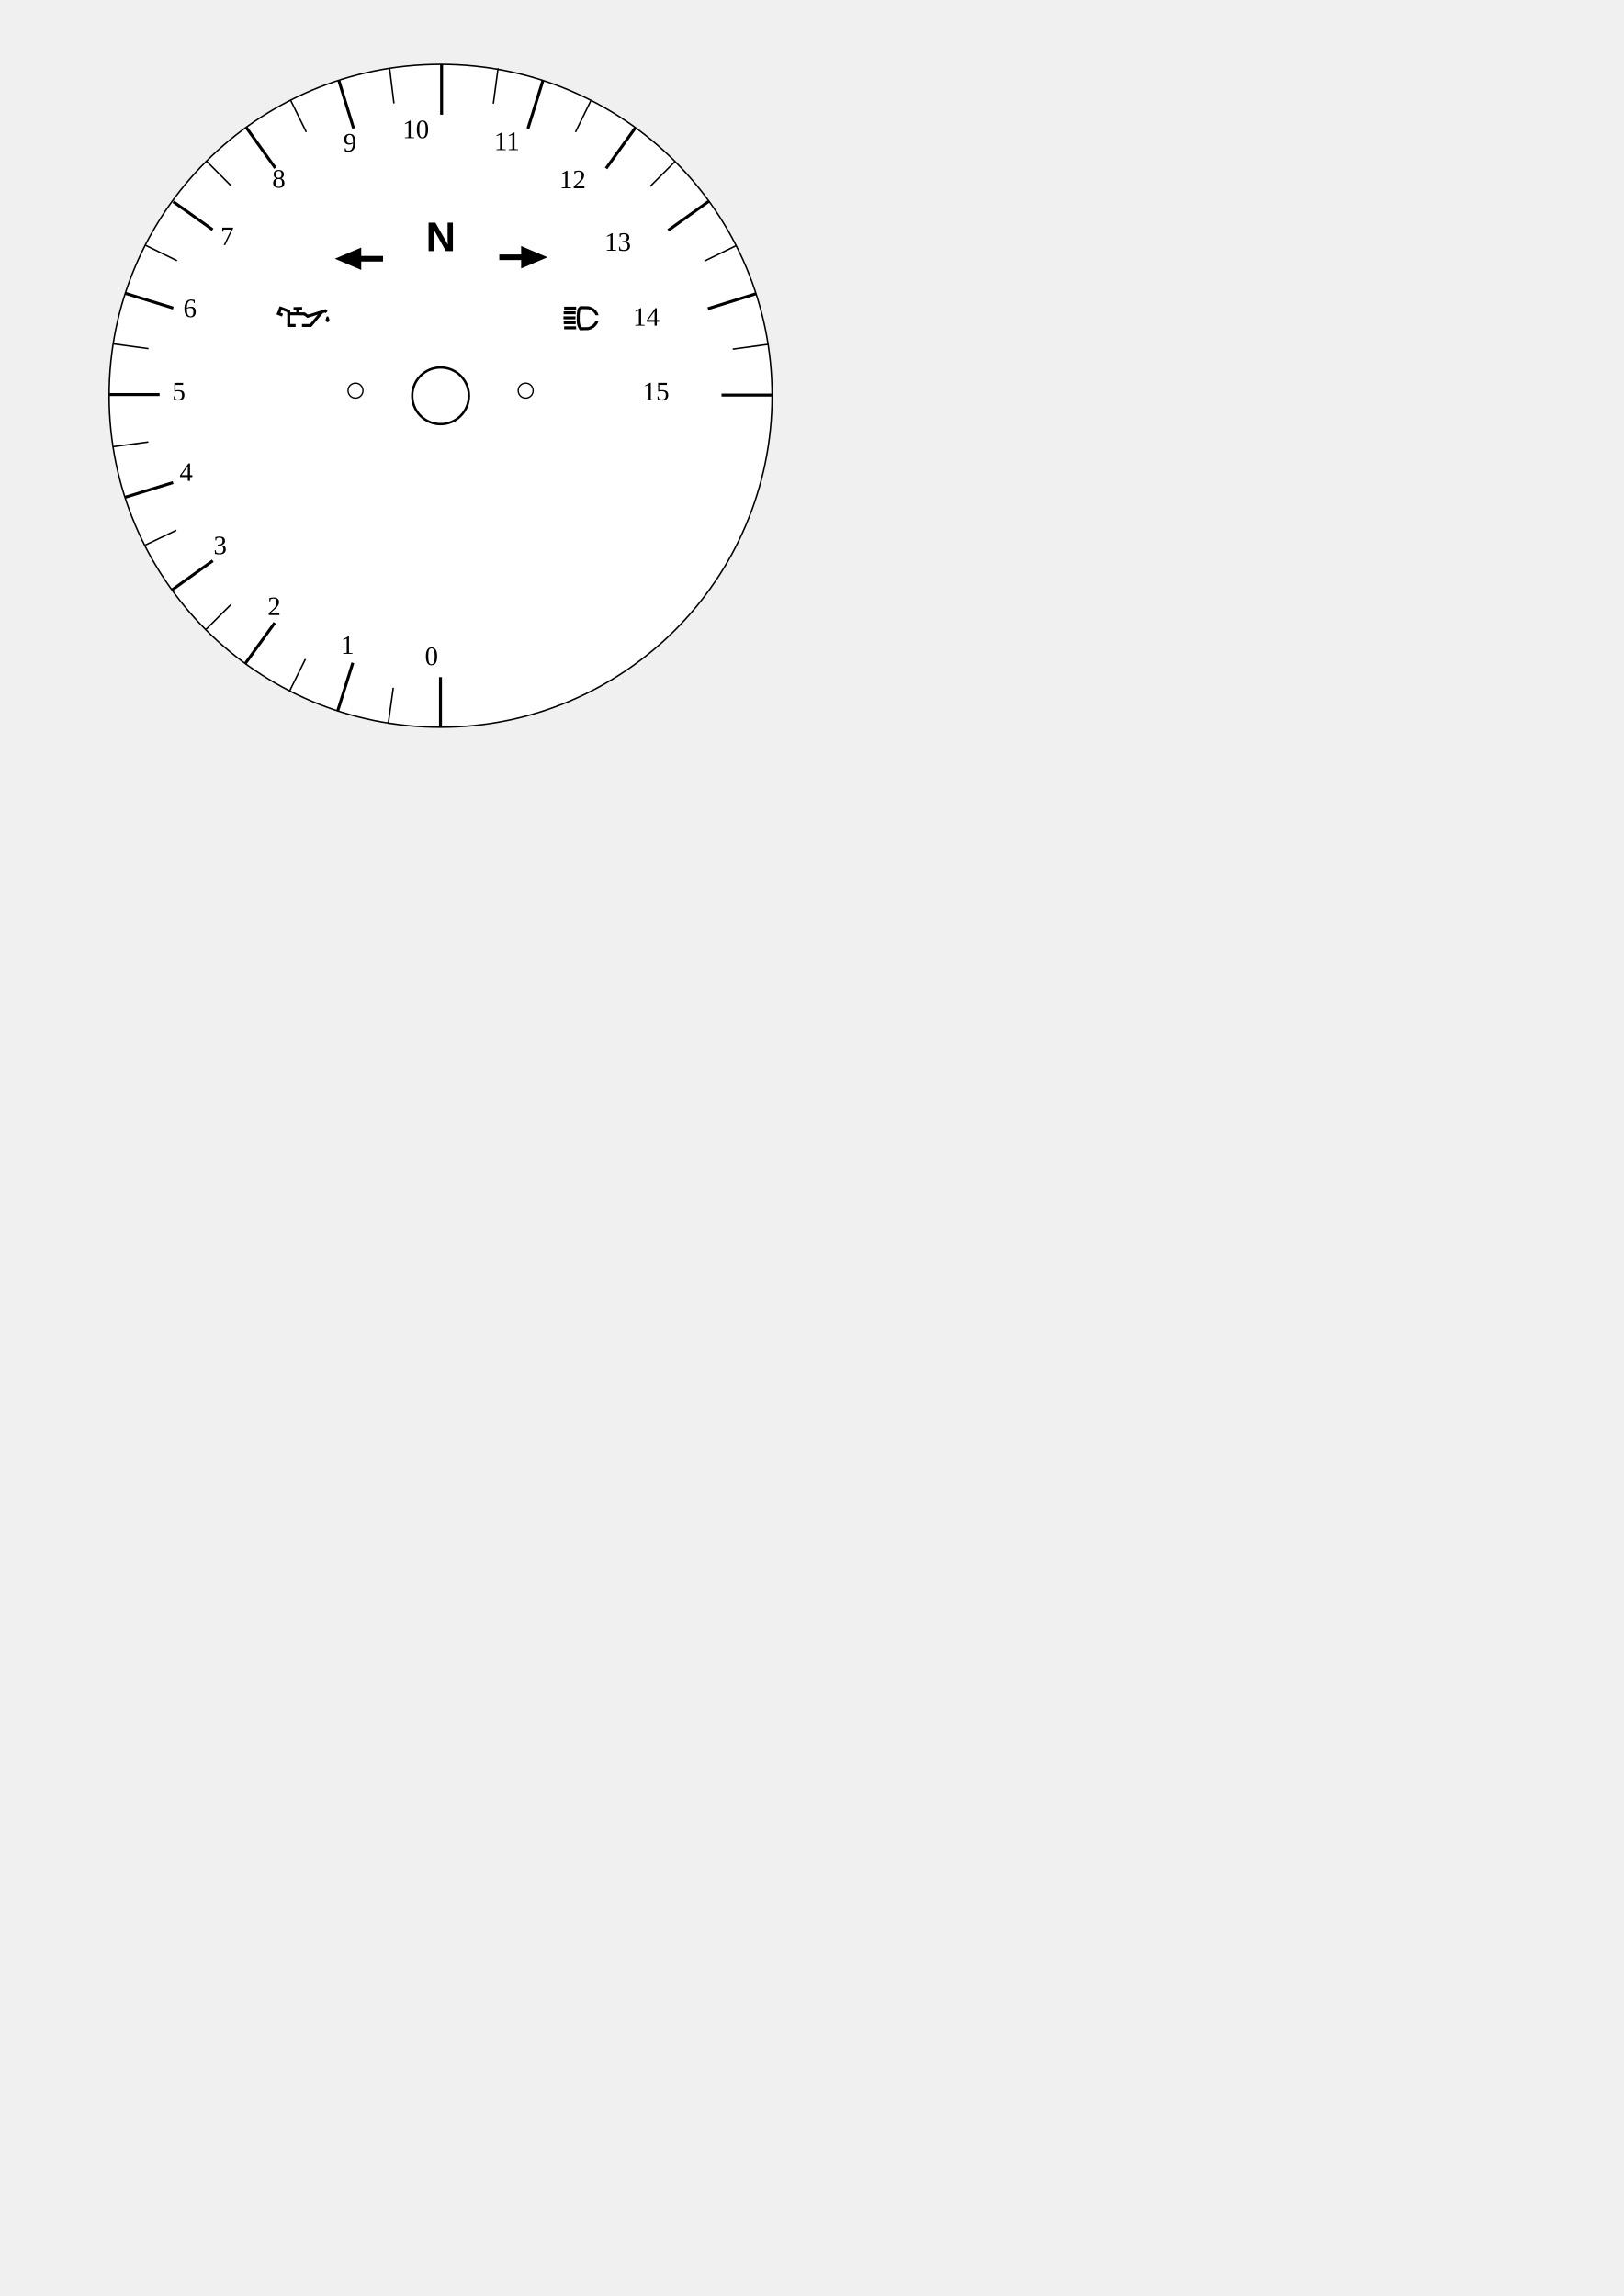
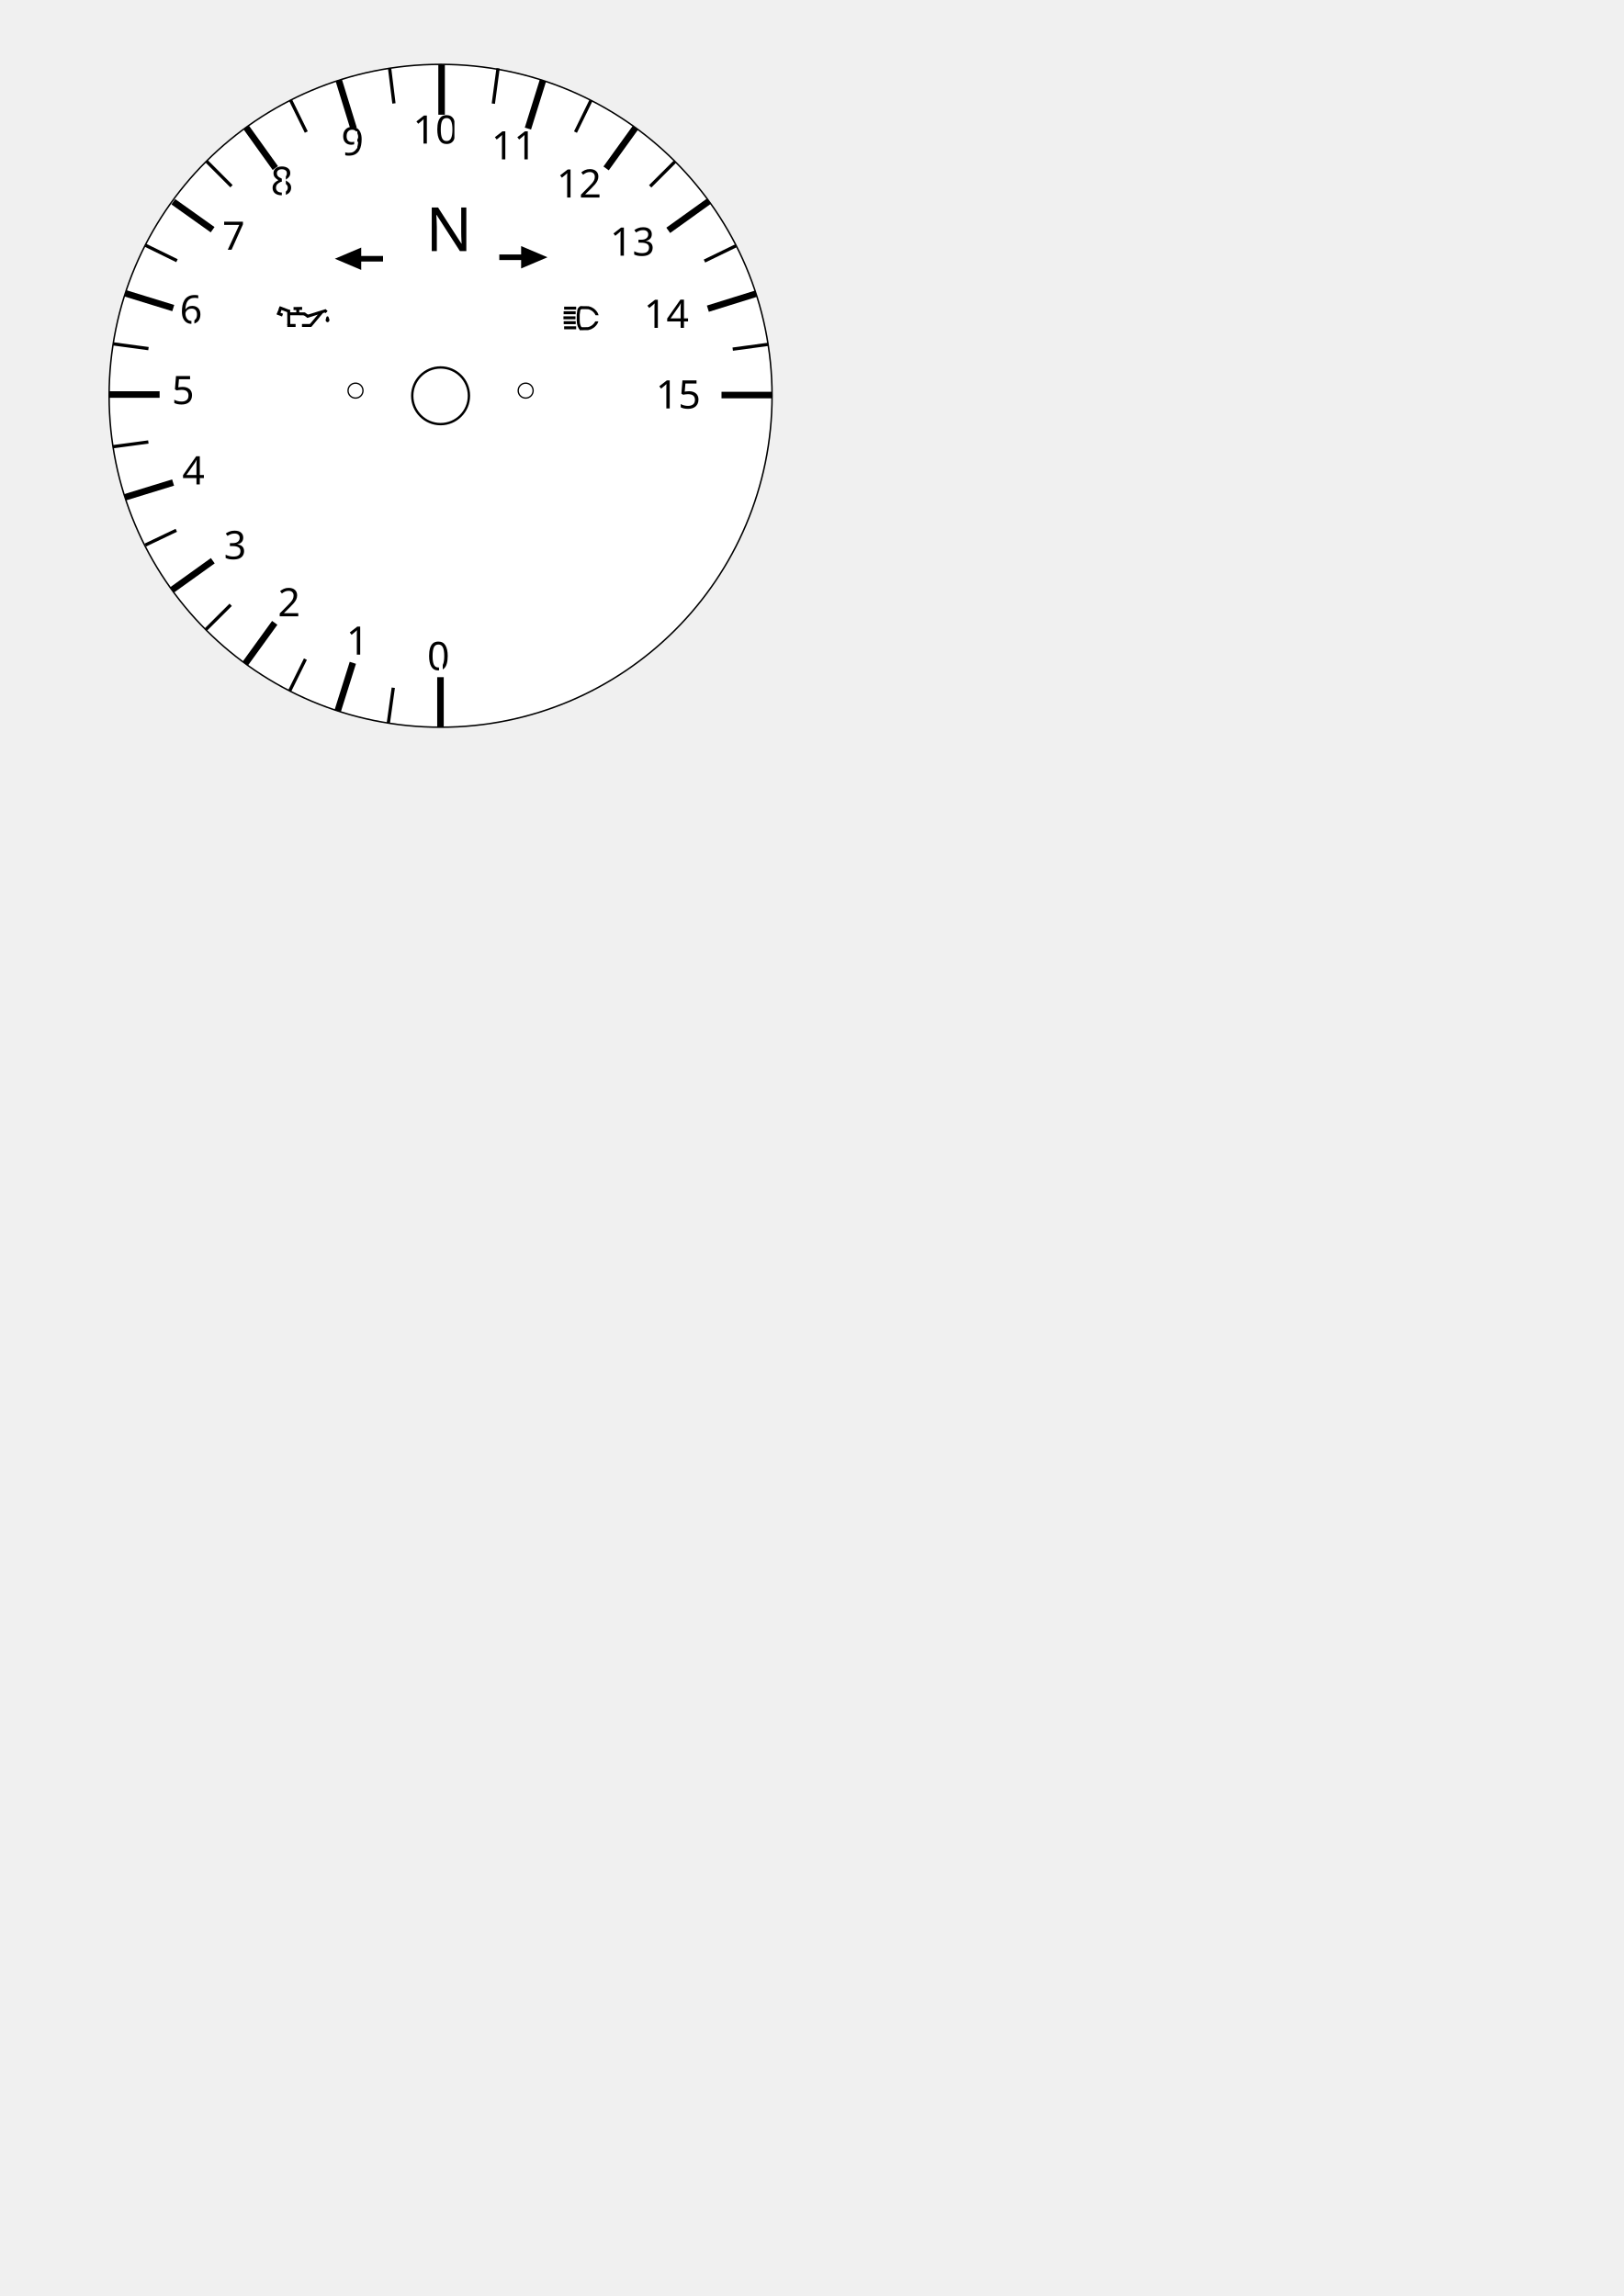
<svg xmlns="http://www.w3.org/2000/svg" width="744.09" height="1052.362" id="svg2" version="1.1">
  <defs id="defs4">
    </defs>
  <g id="layer1" style="display:inline" transform="translate(0,0.00428185)" />
  <g id="layer2" transform="translate(0,0.00428185)">
    <path style="fill:#ffffff;stroke:#000000;display:inline" id="path3051" d="m 538.571,821.648 c 0,125.053 -101.376,226.429 -226.429,226.429 -125.053,0 -226.429,-101.376 -226.429,-226.429 0,-125.053 101.376,-226.429 226.429,-226.429 125.053,0 226.429,101.376 226.429,226.429 z" transform="matrix(0.6708742,0,0,0.6708742,-7.501258,-369.8202)" />
-     <text xml:space="preserve" style="font-size:11.503px;font-style:normal;font-variant:normal;font-weight:normal;font-stretch:normal;line-height:125%;letter-spacing:0px;word-spacing:0px;fill:#000000;fill-opacity:1;stroke:none;display:inline;font-family:Ultra 911;-inkscape-font-specification:Ultra 911" x="294.524" y="183.454" id="text2985">
-       <tspan id="tspan2987" x="294.524" y="183.454" style="font-size:12.179px;font-weight:normal;-inkscape-font-specification:'Ultra 911,'">15</tspan>
+     <text xml:space="preserve" style="font-size:11.503px;font-style:normal;font-variant:normal;font-weight:normal;font-stretch:normal;line-height:125%;letter-spacing:0px;word-spacing:0px;fill:#000000;fill-opacity:1;stroke:none;display:inline;font-family:Ultra 911;-inkscape-font-specification:Ultra 911" x="300.524" y="187.204" id="text2985">
+       <tspan id="tspan2987" x="300.524" y="187.204" style="font-size:18px;font-style:normal;font-variant:normal;font-weight:normal;font-stretch:normal;font-family:'911 Porscha Condensed';-inkscape-font-specification:'911 Porscha Condensed,'">15</tspan>
    </text>
-     <text xml:space="preserve" style="font-size:10.826px;font-style:normal;font-variant:normal;font-weight:normal;font-stretch:normal;line-height:125%;letter-spacing:0px;word-spacing:0px;fill:#000000;fill-opacity:1;stroke:none;display:inline;font-family:Ultra 911;-inkscape-font-specification:Ultra 911" x="290.083" y="149.26" id="text2989">
-       <tspan id="tspan2991" x="290.083" y="149.26" style="font-size:12.179px">14</tspan>
+     <text xml:space="preserve" style="font-size:16px;font-style:normal;font-variant:normal;font-weight:normal;font-stretch:normal;line-height:125%;letter-spacing:0px;word-spacing:0px;fill:#000000;fill-opacity:1;stroke:none;display:inline;font-family:Ultra 911;-inkscape-font-specification:Ultra 911" x="295.083" y="150.26" id="text2989">
+       <tspan id="tspan2991" x="295.083" y="150.26" style="font-size:18px;font-style:normal;font-variant:normal;font-weight:normal;font-stretch:normal;font-family:'911 Porscha Condensed';-inkscape-font-specification:'911 Porscha Condensed,'">14</tspan>
    </text>
-     <text xml:space="preserve" style="font-size:10.826px;font-style:normal;font-variant:normal;font-weight:normal;font-stretch:normal;line-height:125%;letter-spacing:0px;word-spacing:0px;fill:#000000;fill-opacity:1;stroke:none;display:inline;font-family:Ultra 911;-inkscape-font-specification:Ultra 911" x="277.023" y="114.926" id="text2993">
-       <tspan id="tspan2995" x="277.023" y="114.926" style="font-size:12.179px">13</tspan>
+     <text xml:space="preserve" style="font-size:16px;font-style:normal;font-variant:normal;font-weight:normal;font-stretch:normal;line-height:125%;letter-spacing:0px;word-spacing:0px;fill:#000000;fill-opacity:1;stroke:none;display:inline;font-family:Ultra 911;-inkscape-font-specification:Ultra 911" x="279.523" y="117.176" id="text2993">
+       <tspan id="tspan2995" x="279.523" y="117.176" style="font-size:18px;font-style:normal;font-variant:normal;font-weight:normal;font-stretch:normal;font-family:'911 Porscha Condensed';-inkscape-font-specification:'911 Porscha Condensed,'">13</tspan>
    </text>
-     <text xml:space="preserve" style="font-size:10.826px;font-style:normal;font-variant:normal;font-weight:normal;font-stretch:normal;line-height:125%;letter-spacing:0px;word-spacing:0px;fill:#000000;fill-opacity:1;stroke:none;display:inline;font-family:Ultra 911;-inkscape-font-specification:Ultra 911" x="256.319" y="86.284" id="text2997">
-       <tspan id="tspan2999" x="256.319" y="86.284" style="font-size:12.179px">12</tspan>
+     <text xml:space="preserve" style="font-size:10.826px;font-style:normal;font-variant:normal;font-weight:normal;font-stretch:normal;line-height:125%;letter-spacing:0px;word-spacing:0px;fill:#000000;fill-opacity:1;stroke:none;display:inline;font-family:Ultra 911;-inkscape-font-specification:Ultra 911" x="255.069" y="90.534" id="text2997">
+       <tspan id="tspan2999" x="255.069" y="90.534" style="font-size:18px;font-style:normal;font-variant:normal;font-weight:normal;font-stretch:normal;font-family:'911 Porscha Condensed';-inkscape-font-specification:'911 Porscha Condensed,'">12</tspan>
    </text>
-     <text xml:space="preserve" style="font-size:10.826px;font-style:normal;font-variant:normal;font-weight:normal;font-stretch:normal;line-height:125%;letter-spacing:0px;word-spacing:0px;fill:#000000;fill-opacity:1;stroke:none;display:inline;font-family:Ultra 911;-inkscape-font-specification:Ultra 911" x="226.431" y="68.792" id="text3001">
-       <tspan id="tspan3003" x="226.431" y="68.792" style="font-size:12.179px">11</tspan>
+     <text xml:space="preserve" style="font-size:18px;font-style:normal;font-variant:normal;font-weight:normal;font-stretch:normal;line-height:125%;letter-spacing:0px;word-spacing:0px;fill:#000000;fill-opacity:1;stroke:none;display:inline;font-family:'911 Porscha Condensed';-inkscape-font-specification:'911 Porscha Condensed,'" x="225.181" y="73.042" id="text3001">
+       <tspan id="tspan3003" x="225.181" y="73.042" style="font-size:18px;font-style:normal;font-variant:normal;font-weight:normal;font-stretch:normal;font-family:'911 Porscha Condensed';-inkscape-font-specification:'911 Porscha Condensed,'">11</tspan>
    </text>
-     <text xml:space="preserve" style="font-size:10.826px;font-style:normal;font-variant:normal;font-weight:normal;font-stretch:normal;line-height:125%;letter-spacing:0px;word-spacing:0px;fill:#000000;fill-opacity:1;stroke:none;display:inline;font-family:Ultra 911;-inkscape-font-specification:Ultra 911" x="184.476" y="63.314" id="text3005">
-       <tspan id="tspan3007" x="184.476" y="63.314" style="font-size:12.179px">10</tspan>
+     <text xml:space="preserve" style="font-size:10.826px;font-style:normal;font-variant:normal;font-weight:normal;font-stretch:normal;line-height:125%;letter-spacing:0px;word-spacing:0px;fill:#000000;fill-opacity:1;stroke:none;display:inline;font-family:Ultra 911;-inkscape-font-specification:Ultra 911" x="189.226" y="65.814" id="text3005">
+       <tspan id="tspan3007" x="189.226" y="65.814" style="font-size:18px;font-style:normal;font-variant:normal;font-weight:normal;font-stretch:normal;font-family:'911 Porscha Condensed';-inkscape-font-specification:'911 Porscha Condensed,'">10</tspan>
    </text>
-     <text xml:space="preserve" style="font-size:10.826px;font-style:normal;font-variant:normal;font-weight:normal;font-stretch:normal;line-height:125%;letter-spacing:0px;word-spacing:0px;fill:#000000;fill-opacity:1;stroke:none;display:inline;font-family:Ultra 911;-inkscape-font-specification:Ultra 911" x="157.31" y="69.418" id="text3009">
-       <tspan id="tspan3011" x="157.31" y="69.418" style="font-size:12.179px">9</tspan>
+     <text xml:space="preserve" style="font-size:10.826px;font-style:normal;font-variant:normal;font-weight:normal;font-stretch:normal;line-height:125%;letter-spacing:0px;word-spacing:0px;fill:#000000;fill-opacity:1;stroke:none;display:inline;font-family:Ultra 911;-inkscape-font-specification:Ultra 911" x="156.371" y="71.155" id="text3009">
+       <tspan id="tspan3011" x="156.371" y="71.155" style="font-size:18px;font-style:normal;font-variant:normal;font-weight:normal;font-stretch:normal;font-family:'911 Porscha Condensed';-inkscape-font-specification:'911 Porscha Condensed,'">9</tspan>
    </text>
-     <text xml:space="preserve" style="font-size:10.826px;font-style:normal;font-variant:normal;font-weight:normal;font-stretch:normal;line-height:125%;letter-spacing:0px;word-spacing:0px;fill:#000000;fill-opacity:1;stroke:none;display:inline;font-family:Ultra 911;-inkscape-font-specification:Ultra 911" x="124.711" y="85.994" id="text3013">
-       <tspan id="tspan3015" x="124.711" y="85.994" style="font-size:12.179px">8</tspan>
+     <text xml:space="preserve" style="font-size:10.826px;font-style:normal;font-variant:normal;font-weight:normal;font-stretch:normal;line-height:125%;letter-spacing:0px;word-spacing:0px;fill:#000000;fill-opacity:1;stroke:none;display:inline;font-family:Ultra 911;-inkscape-font-specification:Ultra 911" x="124.039" y="89.322" id="text3013">
+       <tspan id="tspan3015" x="124.039" y="89.322" style="font-size:18px;font-style:normal;font-variant:normal;font-weight:normal;font-stretch:normal;font-family:'911 Porscha Condensed';-inkscape-font-specification:'911 Porscha Condensed,'">8</tspan>
    </text>
-     <text xml:space="preserve" style="font-size:10.826px;font-style:normal;font-variant:normal;font-weight:normal;font-stretch:normal;line-height:125%;letter-spacing:0px;word-spacing:0px;fill:#000000;fill-opacity:1;stroke:none;display:inline;font-family:Ultra 911;-inkscape-font-specification:Ultra 911" x="101.07" y="112.296" id="text3017">
-       <tspan id="tspan3019" x="101.07" y="112.296" style="font-size:12.179px">7</tspan>
+     <text xml:space="preserve" style="font-size:18px;font-style:normal;font-variant:normal;font-weight:normal;font-stretch:normal;line-height:125%;letter-spacing:0px;word-spacing:0px;fill:#000000;fill-opacity:1;stroke:none;display:inline;font-family:'911 Porscha Condensed';-inkscape-font-specification:'911 Porscha Condensed,'" x="101.924" y="114.473" id="text3017">
+       <tspan id="tspan3019" x="101.924" y="114.473" style="font-size:18px;font-style:normal;font-variant:normal;font-weight:normal;font-stretch:normal;font-family:'911 Porscha Condensed';-inkscape-font-specification:'911 Porscha Condensed,'">7</tspan>
    </text>
-     <text xml:space="preserve" style="font-size:10.826px;font-style:normal;font-variant:normal;font-weight:normal;font-stretch:normal;line-height:125%;letter-spacing:0px;word-spacing:0px;fill:#000000;fill-opacity:1;stroke:none;display:inline;font-family:Ultra 911;-inkscape-font-specification:Ultra 911" x="84.001" y="145.327" id="text3021">
-       <tspan id="tspan3023" x="84.001" y="145.327" style="font-size:12.179px">6</tspan>
+     <text xml:space="preserve" style="font-size:10.826px;font-style:normal;font-variant:normal;font-weight:normal;font-stretch:normal;line-height:125%;letter-spacing:0px;word-spacing:0px;fill:#000000;fill-opacity:1;stroke:none;display:inline;font-family:Ultra 911;-inkscape-font-specification:Ultra 911" x="82.385" y="148.242" id="text3021">
+       <tspan id="tspan3023" x="82.385" y="148.242" style="font-size:18px;font-style:normal;font-variant:normal;font-weight:normal;font-stretch:normal;font-family:'911 Porscha Condensed';-inkscape-font-specification:'911 Porscha Condensed,'">6</tspan>
    </text>
-     <text xml:space="preserve" style="font-size:10.826px;font-style:normal;font-variant:normal;font-weight:normal;font-stretch:normal;line-height:125%;letter-spacing:0px;word-spacing:0px;fill:#000000;fill-opacity:1;stroke:none;display:inline;font-family:Ultra 911;-inkscape-font-specification:Ultra 911" x="78.909" y="183.453" id="text3025">
-       <tspan id="tspan3027" x="78.909" y="183.453" style="font-size:12.179px">5</tspan>
+     <text xml:space="preserve" style="font-size:18px;font-style:normal;font-variant:normal;font-weight:normal;font-stretch:normal;line-height:125%;letter-spacing:0px;word-spacing:0px;fill:#000000;fill-opacity:1;stroke:none;display:inline;font-family:'911 Porscha Condensed';-inkscape-font-specification:'911 Porscha Condensed,'" x="78.732" y="185.22" id="text3025">
+       <tspan id="tspan3027" x="78.732" y="185.22" style="font-size:18px;font-style:normal;font-variant:normal;font-weight:normal;font-stretch:normal;font-family:'911 Porscha Condensed';-inkscape-font-specification:'911 Porscha Condensed,'">5</tspan>
    </text>
-     <text xml:space="preserve" style="font-size:10.826px;font-style:normal;font-variant:normal;font-weight:normal;font-stretch:normal;line-height:125%;letter-spacing:0px;word-spacing:0px;fill:#000000;fill-opacity:1;stroke:none;display:inline;font-family:Ultra 911;-inkscape-font-specification:Ultra 911" x="82.265" y="220.416" id="text3029">
-       <tspan id="tspan3031" x="82.265" y="220.416" style="font-size:12.179px">4</tspan>
+     <text xml:space="preserve" style="font-size:18px;font-style:normal;font-variant:normal;font-weight:normal;font-stretch:normal;line-height:125%;letter-spacing:0px;word-spacing:0px;fill:#000000;fill-opacity:1;stroke:none;display:inline;font-family:'911 Porscha Condensed';-inkscape-font-specification:'911 Porscha Condensed,'" x="83.502" y="222.038" id="text3029">
+       <tspan id="tspan3031" x="83.502" y="222.038" style="font-size:18px;font-style:normal;font-variant:normal;font-weight:normal;font-stretch:normal;font-family:'911 Porscha Condensed';-inkscape-font-specification:'911 Porscha Condensed,'">4</tspan>
    </text>
-     <text xml:space="preserve" style="font-size:10.826px;font-style:normal;font-variant:normal;font-weight:normal;font-stretch:normal;line-height:125%;letter-spacing:0px;word-spacing:0px;fill:#000000;fill-opacity:1;stroke:none;display:inline;font-family:Ultra 911;-inkscape-font-specification:Ultra 911" x="97.85" y="253.979" id="text3033">
-       <tspan id="tspan3035" x="97.85" y="253.979" style="font-size:12.179px">3</tspan>
+     <text xml:space="preserve" style="font-size:18px;font-style:normal;font-variant:normal;font-weight:normal;font-stretch:normal;line-height:125%;letter-spacing:0px;word-spacing:0px;fill:#000000;fill-opacity:1;stroke:none;display:inline;font-family:'911 Porscha Condensed';-inkscape-font-specification:'911 Porscha Condensed,'" x="102.587" y="256.246" id="text3033">
+       <tspan id="tspan3035" x="102.587" y="256.246" style="font-size:18px;font-style:normal;font-variant:normal;font-weight:normal;font-stretch:normal;font-family:'911 Porscha Condensed';-inkscape-font-specification:'911 Porscha Condensed,'">3</tspan>
    </text>
-     <text xml:space="preserve" style="font-size:10.826px;font-style:normal;font-variant:normal;font-weight:normal;font-stretch:normal;line-height:125%;letter-spacing:0px;word-spacing:0px;fill:#000000;fill-opacity:1;stroke:none;display:inline;font-family:Ultra 911;-inkscape-font-specification:Ultra 911" x="122.614" y="281.912" id="text3037">
-       <tspan id="tspan3039" x="122.614" y="281.912" style="font-size:12.179px">2</tspan>
+     <text xml:space="preserve" style="font-size:18px;font-style:normal;font-variant:normal;font-weight:normal;font-stretch:normal;line-height:125%;letter-spacing:0px;word-spacing:0px;fill:#000000;fill-opacity:1;stroke:none;display:inline;font-family:'911 Porscha Condensed';-inkscape-font-specification:'911 Porscha Condensed,'" x="127.326" y="282.473" id="text3037">
+       <tspan id="tspan3039" x="127.326" y="282.473" style="font-size:18px;font-style:normal;font-variant:normal;font-weight:normal;font-stretch:normal;font-family:'911 Porscha Condensed';-inkscape-font-specification:'911 Porscha Condensed,'">2</tspan>
    </text>
-     <text xml:space="preserve" style="font-size:10.826px;font-style:normal;font-variant:normal;font-weight:normal;font-stretch:normal;line-height:125%;letter-spacing:0px;word-spacing:0px;fill:#000000;fill-opacity:1;stroke:none;display:inline;font-family:Ultra 911;-inkscape-font-specification:Ultra 911" x="156.2" y="299.685" id="text3041">
-       <tspan id="tspan3043" x="156.2" y="299.685" style="font-size:12.179px">1</tspan>
+     <text xml:space="preserve" style="font-size:18px;font-style:normal;font-variant:normal;font-weight:normal;font-stretch:normal;line-height:125%;letter-spacing:0px;word-spacing:0px;fill:#000000;fill-opacity:1;stroke:none;display:inline;font-family:'911 Porscha Condensed';-inkscape-font-specification:'911 Porscha Condensed,'" x="158.675" y="300.039" id="text3041">
+       <tspan id="tspan3043" x="158.675" y="300.039" style="font-size:18px;font-style:normal;font-variant:normal;font-weight:normal;font-stretch:normal;font-family:'911 Porscha Condensed';-inkscape-font-specification:'911 Porscha Condensed,'">1</tspan>
    </text>
-     <text xml:space="preserve" style="font-size:10.826px;font-style:normal;font-variant:normal;font-weight:normal;font-stretch:normal;line-height:125%;letter-spacing:0px;word-spacing:0px;fill:#000000;fill-opacity:1;stroke:none;display:inline;font-family:Ultra 911;-inkscape-font-specification:Ultra 911" x="194.708" y="304.808" id="text3045">
-       <tspan id="tspan3047" x="194.708" y="304.808" style="font-size:12.179px">0</tspan>
+     <text xml:space="preserve" style="font-size:10.826px;font-style:normal;font-variant:normal;font-weight:normal;font-stretch:normal;line-height:125%;letter-spacing:0px;word-spacing:0px;fill:#000000;fill-opacity:1;stroke:none;display:inline;font-family:Ultra 911;-inkscape-font-specification:Ultra 911" x="195.769" y="307.106" id="text3045">
+       <tspan id="tspan3047" x="195.769" y="307.106" style="font-size:18px;font-style:normal;font-variant:normal;font-weight:normal;font-stretch:normal;font-family:'911 Porscha Condensed';-inkscape-font-specification:'911 Porscha Condensed,'">0</tspan>
    </text>
-     <path style="fill:none;stroke:#000000;stroke-width:1.353;stroke-linecap:butt;stroke-linejoin:miter;stroke-miterlimit:4;stroke-opacity:1;stroke-dasharray:none;display:inline" d="m 201.854,310.371 0,23.021" id="path3043" />
-     <path style="fill:none;stroke:#000000;stroke-width:1.353;stroke-linecap:butt;stroke-linejoin:miter;stroke-miterlimit:4;stroke-opacity:1;stroke-dasharray:none;display:inline" d="m 161.693,303.793 -6.944,22.08" id="path3045" />
-     <path style="fill:none;stroke:#000000;stroke-width:1.353;stroke-linecap:butt;stroke-linejoin:miter;stroke-miterlimit:4;stroke-opacity:1;stroke-dasharray:none;display:inline" d="m 125.901,285.475 -13.51,18.679" id="path3071" />
-     <path style="fill:none;stroke:#000000;stroke-width:1.353;stroke-linecap:butt;stroke-linejoin:miter;stroke-miterlimit:4;stroke-opacity:1;stroke-dasharray:none;display:inline" d="M 97.518,257.001 78.809,270.412" id="path3073" />
-     <path style="fill:none;stroke:#000000;stroke-width:1.353;stroke-linecap:butt;stroke-linejoin:miter;stroke-miterlimit:4;stroke-opacity:1;stroke-dasharray:none;display:inline" d="m 79.32,221.164 -22.031,6.773" id="path3075" />
-     <path style="fill:none;stroke:#000000;stroke-width:1.353;stroke-linecap:butt;stroke-linejoin:miter;stroke-miterlimit:4;stroke-opacity:1;stroke-dasharray:none;display:inline" d="m 73.145,180.827 -23.274,0" id="path3077" />
-     <path style="fill:none;stroke:#000000;stroke-width:1.353;stroke-linecap:butt;stroke-linejoin:miter;stroke-miterlimit:4;stroke-opacity:1;stroke-dasharray:none;display:inline" d="m 57.481,134.451 21.917,6.753" id="path3079" />
-     <path style="fill:none;stroke:#000000;stroke-width:1.353;stroke-linecap:butt;stroke-linejoin:miter;stroke-miterlimit:4;stroke-opacity:1;stroke-dasharray:none;display:inline" d="M 79.418,92.46 97.436,105.282" id="path3081" />
-     <path style="fill:none;stroke:#000000;stroke-width:1.353;stroke-linecap:butt;stroke-linejoin:miter;stroke-miterlimit:4;stroke-opacity:1;stroke-dasharray:none;display:inline" d="m 112.834,58.41 13.348,18.626" id="path3083" />
-     <path style="fill:none;stroke:#000000;stroke-width:1.353;stroke-linecap:butt;stroke-linejoin:miter;stroke-miterlimit:4;stroke-opacity:1;stroke-dasharray:none;display:inline" d="m 155.253,36.814 6.794,22.032" id="path3085" />
-     <path style="fill:none;stroke:#000000;stroke-width:1.353;stroke-linecap:butt;stroke-linejoin:miter;stroke-miterlimit:4;stroke-opacity:1;stroke-dasharray:none;display:inline" d="m 202.367,29.426 0,23.153" id="path3087" />
-     <path style="fill:none;stroke:#000000;stroke-width:1.353;stroke-linecap:butt;stroke-linejoin:miter;stroke-miterlimit:4;stroke-opacity:1;stroke-dasharray:none;display:inline" d="m 248.816,36.87 -6.884,22.067" id="path3089" />
-     <path style="fill:none;stroke:#000000;stroke-width:1.353;stroke-linecap:butt;stroke-linejoin:miter;stroke-miterlimit:4;stroke-opacity:1;stroke-dasharray:none;display:inline" d="M 291.212,58.517 277.76,77.192" id="path3091" />
-     <path style="fill:none;stroke:#000000;stroke-width:1.353;stroke-linecap:butt;stroke-linejoin:miter;stroke-miterlimit:4;stroke-opacity:1;stroke-dasharray:none;display:inline" d="M 324.804,92.255 306.235,105.574" id="path3093" />
-     <path style="fill:none;stroke:#000000;stroke-width:1.353;stroke-linecap:butt;stroke-linejoin:miter;stroke-miterlimit:4;stroke-opacity:1;stroke-dasharray:none;display:inline" d="m 346.49,134.599 -22.094,6.884" id="path3095" />
-     <path style="fill:none;stroke:#000000;stroke-width:1.353;stroke-linecap:butt;stroke-linejoin:miter;stroke-miterlimit:4;stroke-opacity:1;stroke-dasharray:none;display:inline" d="m 353.967,181.064 -23.321,0" id="path3099" />
-     <path style="fill:none;stroke:#000000;stroke-width:0.677;stroke-linecap:butt;stroke-linejoin:miter;stroke-miterlimit:4;stroke-opacity:1;stroke-dasharray:none;display:inline" d="m 180.229,315.218 -2.281,16.294" id="path3869" />
-     <path style="fill:none;stroke:#000000;stroke-width:0.677;stroke-linecap:butt;stroke-linejoin:miter;stroke-miterlimit:4;stroke-opacity:1;stroke-dasharray:none;display:inline" d="m 139.956,302.105 -7.201,14.542" id="path3871" />
-     <path style="fill:none;stroke:#000000;stroke-width:0.677;stroke-linecap:butt;stroke-linejoin:miter;stroke-miterlimit:4;stroke-opacity:1;stroke-dasharray:none;display:inline" d="M 105.715,277.209 94.348,288.529" id="path3873" />
-     <path style="fill:none;stroke:#000000;stroke-width:0.677;stroke-linecap:butt;stroke-linejoin:miter;stroke-miterlimit:4;stroke-opacity:1;stroke-dasharray:none;display:inline" d="m 80.791,243.05 -14.222,6.786" id="path3875" />
-     <path style="fill:none;stroke:#000000;stroke-width:0.677;stroke-linecap:butt;stroke-linejoin:miter;stroke-miterlimit:4;stroke-opacity:1;stroke-dasharray:none;display:inline" d="m 67.986,202.578 -16.258,2.164" id="path3877" />
-     <path style="fill:none;stroke:#000000;stroke-width:0.677;stroke-linecap:butt;stroke-linejoin:miter;stroke-miterlimit:4;stroke-opacity:1;stroke-dasharray:none;display:inline" d="M 68.039,159.786 51.817,157.597" id="path3879" />
-     <path style="fill:none;stroke:#000000;stroke-width:0.677;stroke-linecap:butt;stroke-linejoin:miter;stroke-miterlimit:4;stroke-opacity:1;stroke-dasharray:none;display:inline" d="M 81.097,119.485 66.669,112.419" id="path3881" />
-     <path style="fill:none;stroke:#000000;stroke-width:0.677;stroke-linecap:butt;stroke-linejoin:miter;stroke-miterlimit:4;stroke-opacity:1;stroke-dasharray:none;display:inline" d="M 106.083,85.347 94.636,73.874" id="path3883" />
-     <path style="fill:none;stroke:#000000;stroke-width:0.677;stroke-linecap:butt;stroke-linejoin:miter;stroke-miterlimit:4;stroke-opacity:1;stroke-dasharray:none;display:inline" d="M 140.358,60.52 133.172,45.918" id="path3885" />
-     <path style="fill:none;stroke:#000000;stroke-width:0.677;stroke-linecap:butt;stroke-linejoin:miter;stroke-miterlimit:4;stroke-opacity:1;stroke-dasharray:none;display:inline" d="m 180.529,47.4 -1.976,-16.056" id="path3889" />
-     <path style="fill:none;stroke:#000000;stroke-width:0.677;stroke-linecap:butt;stroke-linejoin:miter;stroke-miterlimit:4;stroke-opacity:1;stroke-dasharray:none;display:inline" d="M 226.08,47.508 228.244,31.297" id="path3891" />
-     <path style="fill:none;stroke:#000000;stroke-width:0.677;stroke-linecap:butt;stroke-linejoin:miter;stroke-miterlimit:4;stroke-opacity:1;stroke-dasharray:none;display:inline" d="m 263.727,60.547 7.057,-14.439" id="path3893" />
-     <path style="fill:none;stroke:#000000;stroke-width:0.677;stroke-linecap:butt;stroke-linejoin:miter;stroke-miterlimit:4;stroke-opacity:1;stroke-dasharray:none;display:inline" d="M 297.958,85.425 309.277,74.114" id="path3895" />
-     <path style="fill:none;stroke:#000000;stroke-width:0.677;stroke-linecap:butt;stroke-linejoin:miter;stroke-miterlimit:4;stroke-opacity:1;stroke-dasharray:none;display:inline" d="m 322.831,119.656 14.403,-7.001" id="path3897" />
-     <path style="fill:none;stroke:#000000;stroke-width:0.677;stroke-linecap:butt;stroke-linejoin:miter;stroke-miterlimit:4;stroke-opacity:1;stroke-dasharray:none;display:inline" d="m 335.787,160.024 16.266,-2.206" id="path3899" />
+     <path style="fill:none;stroke:#000000;stroke-width:3;stroke-linecap:butt;stroke-linejoin:miter;stroke-miterlimit:4;stroke-opacity:1;stroke-dasharray:none;display:inline" d="m 201.854,310.371 0,23.021" id="path3043" />
+     <path style="fill:none;stroke:#000000;stroke-width:3;stroke-linecap:butt;stroke-linejoin:miter;stroke-miterlimit:4;stroke-opacity:1;stroke-dasharray:none;display:inline" d="m 161.693,303.793 -6.944,22.08" id="path3045" />
+     <path style="fill:none;stroke:#000000;stroke-width:3;stroke-linecap:butt;stroke-linejoin:miter;stroke-miterlimit:4;stroke-opacity:1;stroke-dasharray:none;display:inline" d="m 125.901,285.475 -13.51,18.679" id="path3071" />
+     <path style="fill:none;stroke:#000000;stroke-width:3;stroke-linecap:butt;stroke-linejoin:miter;stroke-miterlimit:4;stroke-opacity:1;stroke-dasharray:none;display:inline" d="M 97.518,257.001 78.809,270.412" id="path3073" />
+     <path style="fill:none;stroke:#000000;stroke-width:3;stroke-linecap:butt;stroke-linejoin:miter;stroke-miterlimit:4;stroke-opacity:1;stroke-dasharray:none;display:inline" d="m 79.32,221.164 -22.031,6.773" id="path3075" />
+     <path style="fill:none;stroke:#000000;stroke-width:3;stroke-linecap:butt;stroke-linejoin:miter;stroke-miterlimit:4;stroke-opacity:1;stroke-dasharray:none;display:inline" d="m 73.145,180.827 -23.274,0" id="path3077" />
+     <path style="fill:none;stroke:#000000;stroke-width:3;stroke-linecap:butt;stroke-linejoin:miter;stroke-miterlimit:4;stroke-opacity:1;stroke-dasharray:none;display:inline" d="m 57.481,134.451 21.917,6.753" id="path3079" />
+     <path style="fill:none;stroke:#000000;stroke-width:3;stroke-linecap:butt;stroke-linejoin:miter;stroke-miterlimit:4;stroke-opacity:1;stroke-dasharray:none;display:inline" d="M 79.418,92.46 97.436,105.282" id="path3081" />
+     <path style="fill:none;stroke:#000000;stroke-width:3;stroke-linecap:butt;stroke-linejoin:miter;stroke-miterlimit:4;stroke-opacity:1;stroke-dasharray:none;display:inline" d="m 112.834,58.41 13.348,18.626" id="path3083" />
+     <path style="fill:none;stroke:#000000;stroke-width:3;stroke-linecap:butt;stroke-linejoin:miter;stroke-miterlimit:4;stroke-opacity:1;stroke-dasharray:none;display:inline" d="m 155.253,36.814 6.794,22.032" id="path3085" />
+     <path style="fill:none;stroke:#000000;stroke-width:3;stroke-linecap:butt;stroke-linejoin:miter;stroke-miterlimit:4;stroke-opacity:1;stroke-dasharray:none;display:inline" d="m 202.367,29.426 0,23.153" id="path3087" />
+     <path style="fill:none;stroke:#000000;stroke-width:3;stroke-linecap:butt;stroke-linejoin:miter;stroke-miterlimit:4;stroke-opacity:1;stroke-dasharray:none;display:inline" d="m 248.816,36.87 -6.884,22.067" id="path3089" />
+     <path style="fill:none;stroke:#000000;stroke-width:3;stroke-linecap:butt;stroke-linejoin:miter;stroke-miterlimit:4;stroke-opacity:1;stroke-dasharray:none;display:inline" d="M 291.212,58.517 277.76,77.192" id="path3091" />
+     <path style="fill:none;stroke:#000000;stroke-width:3;stroke-linecap:butt;stroke-linejoin:miter;stroke-miterlimit:4;stroke-opacity:1;stroke-dasharray:none;display:inline" d="M 324.804,92.255 306.235,105.574" id="path3093" />
+     <path style="fill:none;stroke:#000000;stroke-width:3;stroke-linecap:butt;stroke-linejoin:miter;stroke-miterlimit:4;stroke-opacity:1;stroke-dasharray:none;display:inline" d="m 346.49,134.599 -22.094,6.884" id="path3095" />
+     <path style="fill:none;stroke:#000000;stroke-width:3;stroke-linecap:butt;stroke-linejoin:miter;stroke-miterlimit:4;stroke-opacity:1;stroke-dasharray:none;display:inline" d="m 353.967,181.064 -23.321,0" id="path3099" />
+     <path style="fill:none;stroke:#000000;stroke-width:1.5;stroke-linecap:butt;stroke-linejoin:miter;stroke-miterlimit:4;stroke-opacity:1;stroke-dasharray:none;display:inline" d="m 180.229,315.218 -2.281,16.294" id="path3869" />
+     <path style="fill:none;stroke:#000000;stroke-width:1.5;stroke-linecap:butt;stroke-linejoin:miter;stroke-miterlimit:4;stroke-opacity:1;stroke-dasharray:none;display:inline" d="m 139.956,302.105 -7.201,14.542" id="path3871" />
+     <path style="fill:none;stroke:#000000;stroke-width:1.5;stroke-linecap:butt;stroke-linejoin:miter;stroke-miterlimit:4;stroke-opacity:1;stroke-dasharray:none;display:inline" d="M 105.715,277.209 94.348,288.529" id="path3873" />
+     <path style="fill:none;stroke:#000000;stroke-width:1.5;stroke-linecap:butt;stroke-linejoin:miter;stroke-miterlimit:4;stroke-opacity:1;stroke-dasharray:none;display:inline" d="m 80.791,243.05 -14.222,6.786" id="path3875" />
+     <path style="fill:none;stroke:#000000;stroke-width:1.5;stroke-linecap:butt;stroke-linejoin:miter;stroke-miterlimit:4;stroke-opacity:1;stroke-dasharray:none;display:inline" d="m 67.986,202.578 -16.258,2.164" id="path3877" />
+     <path style="fill:none;stroke:#000000;stroke-width:1.5;stroke-linecap:butt;stroke-linejoin:miter;stroke-miterlimit:4;stroke-opacity:1;stroke-dasharray:none;display:inline" d="M 68.039,159.786 51.817,157.597" id="path3879" />
+     <path style="fill:none;stroke:#000000;stroke-width:1.5;stroke-linecap:butt;stroke-linejoin:miter;stroke-miterlimit:4;stroke-opacity:1;stroke-dasharray:none;display:inline" d="M 81.097,119.485 66.669,112.419" id="path3881" />
+     <path style="fill:none;stroke:#000000;stroke-width:1.5;stroke-linecap:butt;stroke-linejoin:miter;stroke-miterlimit:4;stroke-opacity:1;stroke-dasharray:none;display:inline" d="M 106.083,85.347 94.636,73.874" id="path3883" />
+     <path style="fill:none;stroke:#000000;stroke-width:1.5;stroke-linecap:butt;stroke-linejoin:miter;stroke-miterlimit:4;stroke-opacity:1;stroke-dasharray:none;display:inline" d="M 140.358,60.52 133.172,45.918" id="path3885" />
+     <path style="fill:none;stroke:#000000;stroke-width:1.5;stroke-linecap:butt;stroke-linejoin:miter;stroke-miterlimit:4;stroke-opacity:1;stroke-dasharray:none;display:inline" d="m 180.529,47.4 -1.976,-16.056" id="path3889" />
+     <path style="fill:none;stroke:#000000;stroke-width:1.5;stroke-linecap:butt;stroke-linejoin:miter;stroke-miterlimit:4;stroke-opacity:1;stroke-dasharray:none;display:inline" d="M 226.08,47.508 228.244,31.297" id="path3891" />
+     <path style="fill:none;stroke:#000000;stroke-width:1.5;stroke-linecap:butt;stroke-linejoin:miter;stroke-miterlimit:4;stroke-opacity:1;stroke-dasharray:none;display:inline" d="m 263.727,60.547 7.057,-14.439" id="path3893" />
+     <path style="fill:none;stroke:#000000;stroke-width:1.5;stroke-linecap:butt;stroke-linejoin:miter;stroke-miterlimit:4;stroke-opacity:1;stroke-dasharray:none;display:inline" d="M 297.958,85.425 309.277,74.114" id="path3895" />
+     <path style="fill:none;stroke:#000000;stroke-width:1.5;stroke-linecap:butt;stroke-linejoin:miter;stroke-miterlimit:4;stroke-opacity:1;stroke-dasharray:none;display:inline" d="m 322.831,119.656 14.403,-7.001" id="path3897" />
+     <path style="fill:none;stroke:#000000;stroke-width:1.5;stroke-linecap:butt;stroke-linejoin:miter;stroke-miterlimit:4;stroke-opacity:1;stroke-dasharray:none;display:inline" d="m 335.787,160.024 16.266,-2.206" id="path3899" />
    <path style="fill:#ffffff;stroke:#000000;stroke-width:1;stroke-miterlimit:4;stroke-dasharray:none;display:inline" id="path3903" d="m 401.891,752.614 c 0,6.61 -5.358,11.968 -11.968,11.968 -6.61,0 -11.968,-5.358 -11.968,-11.968 0,-6.61 5.358,-11.968 11.968,-11.968 6.61,0 11.968,5.358 11.968,11.968 z" transform="matrix(1.085406,0,0,1.085406,-221.3181,-635.4889)" />
    <path style="fill:none;stroke:#000000;stroke-width:2;stroke-miterlimit:4;stroke-dasharray:none;display:inline" id="path3907" d="m 280.77,483.023 c 0,6.334 -5.135,11.469 -11.469,11.469 -6.334,0 -11.469,-5.135 -11.469,-11.469 0,-6.334 5.135,-11.469 11.469,-11.469 6.334,0 11.469,5.135 11.469,11.469 z" transform="matrix(0.2984462,0,0,0.2984462,82.54845,34.87759)" />
    <path style="fill:none;stroke:#000000;stroke-width:2;stroke-miterlimit:4;stroke-dasharray:none;display:inline" id="path3907-7" d="m 280.77,483.023 c 0,6.334 -5.135,11.469 -11.469,11.469 -6.334,0 -11.469,-5.135 -11.469,-11.469 0,-6.334 5.135,-11.469 11.469,-11.469 6.334,0 11.469,5.135 11.469,11.469 z" transform="matrix(0.2984462,0,0,0.2984462,160.5227,34.87759)" />
    <g style="display:inline" id="g4839" transform="matrix(0.6766246,0,0,0.6766246,-72.12562,-344.5802)">
      <path id="path3953" d="m 301.178,729.731 5.618,0" style="fill:none;stroke:#000000;stroke-width:2.025;stroke-linecap:butt;stroke-linejoin:miter;stroke-miterlimit:4;stroke-opacity:1;stroke-dasharray:none" />
      <path id="path3955" d="m 311.119,729.731 6.341,0" style="fill:none;stroke:#000000;stroke-width:2.008;stroke-linecap:butt;stroke-linejoin:miter;stroke-miterlimit:4;stroke-opacity:1;stroke-dasharray:none" />
      <path id="path3957" d="m 316.692,730.07 7.9,-9.433" style="fill:#ff2a2a;stroke:#000000;stroke-width:2;stroke-linecap:butt;stroke-linejoin:miter;stroke-miterlimit:4;stroke-opacity:1;stroke-dasharray:none" />
      <path id="path3959" d="m 314.441,723.636 12.924,-4.007" style="fill:#ff0000;stroke:#000000;stroke-width:2;stroke-linecap:butt;stroke-linejoin:miter;stroke-miterlimit:4;stroke-opacity:1;stroke-dasharray:none" />
      <path id="path3963" d="m 326.438,719.388 1.354,1.298" style="fill:none;stroke:#000000;stroke-width:2;stroke-linecap:butt;stroke-linejoin:miter;stroke-miterlimit:4;stroke-opacity:1;stroke-dasharray:none" />
      <path id="path3965" d="m 302.189,729.451 -0.059,-10.249" style="fill:none;stroke:#000000;stroke-width:2;stroke-linecap:butt;stroke-linejoin:miter;stroke-miterlimit:4;stroke-opacity:1;stroke-dasharray:none" />
      <path id="path3967" d="m 302.081,721.83 c 3.575,-0.128 7.696,0.057 10.949,0.057" style="fill:none;stroke:#000000;stroke-width:2;stroke-linecap:butt;stroke-linejoin:miter;stroke-miterlimit:4;stroke-opacity:1;stroke-dasharray:none" />
      <path id="path3971" d="m 315.394,723.781 -2.943,-2.147" style="fill:none;stroke:#000000;stroke-width:1.975;stroke-linecap:butt;stroke-linejoin:miter;stroke-miterlimit:4;stroke-opacity:1;stroke-dasharray:none" />
      <path id="path3973" d="m 308.289,721.83 -0.056,-3.725" style="fill:none;stroke:#000000;stroke-width:2;stroke-linecap:butt;stroke-linejoin:miter;stroke-miterlimit:4;stroke-opacity:1;stroke-dasharray:none" />
      <path id="path3975" d="m 305.411,718.275 5.813,-0.113" style="fill:none;stroke:#000000;stroke-width:2;stroke-linecap:butt;stroke-linejoin:miter;stroke-miterlimit:4;stroke-opacity:1;stroke-dasharray:none" />
      <path id="path3977" d="m 295.744,717.596 6.766,2.578" style="fill:none;stroke:#000000;stroke-width:2;stroke-linecap:butt;stroke-linejoin:miter;stroke-miterlimit:4;stroke-opacity:1;stroke-dasharray:none" />
      <path id="path3979" d="m 295.085,722.206 1.749,-4.709" style="fill:none;stroke:#000000;stroke-width:2;stroke-linecap:butt;stroke-linejoin:miter;stroke-miterlimit:4;stroke-opacity:1;stroke-dasharray:none" />
      <path id="path3981" d="m 297.956,722.715 -3.658,-1.368" style="fill:none;stroke:#000000;stroke-width:2;stroke-linecap:butt;stroke-linejoin:miter;stroke-miterlimit:4;stroke-opacity:1;stroke-dasharray:none" />
      <path transform="matrix(1.265693,0,0,1.265693,-203.3938,-161.6561)" d="m 420.938,700.808 c 0,0.764 -0.346,1.383 -0.773,1.383 -0.427,0 -0.773,-0.619 -0.773,-1.383 0,-0.764 0.346,-1.383 0.773,-1.383 0.427,0 0.773,0.619 0.773,1.383 z" id="path3989" style="fill:#000000;fill-opacity:1;stroke:#000000;stroke-width:0.1;stroke-linecap:round;stroke-miterlimit:4;stroke-opacity:1;stroke-dasharray:none" />
      <path transform="matrix(1.273679,0,0,1.273679,-206.6971,-167.3277)" d="m 421.141,701.472 c 0,0.587 -0.448,1.062 -1,1.062 -0.552,0 -1,-0.476 -1,-1.062 0,-0.587 0.448,-1.062 1,-1.062 0.552,0 1,0.476 1,1.062 z" id="path3991" style="fill:#000000;fill-opacity:1;stroke:none" />
    </g>
    <g style="display:inline" id="g4191" transform="matrix(1.025733,0,0,1.025733,-133.6546,-638.0375)">
      <path id="path4173" d="m 353.375,736.987 10.268,0" style="fill:none;stroke:#000000;stroke-width:2.484;stroke-linecap:butt;stroke-linejoin:miter;stroke-miterlimit:4;stroke-opacity:1;stroke-dasharray:none" />
      <path id="path4183" d="m 363.125,731.987 0,10 11.781,-5 z" style="fill:#000000;fill-rule:evenodd;stroke:none" />
    </g>
    <g style="display:inline" transform="matrix(-1.025733,0,0,1.025733,538.0032,-637.3609)" id="g4209">
      <path style="fill:none;stroke:#000000;stroke-width:2.484;stroke-linecap:butt;stroke-linejoin:miter;stroke-miterlimit:4;stroke-opacity:1;stroke-dasharray:none" d="m 353.375,736.987 10.268,0" id="path4211" />
      <path style="fill:#000000;fill-rule:evenodd;stroke:none" d="m 363.125,731.987 0,10 11.781,-5 z" id="path4213" />
    </g>
    <text xml:space="preserve" style="font-size:10.826px;font-style:normal;font-variant:normal;font-weight:normal;font-stretch:normal;line-height:125%;letter-spacing:0px;word-spacing:0px;fill:#000000;fill-opacity:1;stroke:none;display:inline;font-family:Arial Black;-inkscape-font-specification:Arial Black" x="195.141" y="115.093" id="text4228">
-       <tspan id="tspan4230" x="195.141" y="115.093" style="font-size:18.945px;font-style:normal;font-variant:normal;font-weight:bold;font-stretch:normal;font-family:Arial;-inkscape-font-specification:Arial Bold">N</tspan>
+       <tspan id="tspan4230" x="195.141" y="115.093" style="font-size:28px;font-style:normal;font-variant:normal;font-weight:normal;font-stretch:normal;font-family:Kartika;-inkscape-font-specification:Kartika">N</tspan>
    </text>
-     <path style="fill:none;stroke:#ffffff;stroke-width:1.353;stroke-linecap:butt;stroke-linejoin:miter;stroke-miterlimit:4;stroke-opacity:1;stroke-dasharray:none" d="m 202.922,298.458 0,6.766" id="path4745" />
-     <path style="fill:none;stroke:#ffffff;stroke-width:1.353;stroke-linecap:butt;stroke-linejoin:miter;stroke-miterlimit:4;stroke-opacity:1;stroke-dasharray:none" d="m 92.463,140.128 0,6.766" id="path4745-2" />
-     <path style="fill:none;stroke:#ffffff;stroke-width:1.353;stroke-linecap:butt;stroke-linejoin:miter;stroke-miterlimit:4;stroke-opacity:1;stroke-dasharray:none" d="m 132.722,79.739 0,6.766" id="path4745-1" />
-     <path style="fill:none;stroke:#ffffff;stroke-width:1.353;stroke-linecap:butt;stroke-linejoin:miter;stroke-miterlimit:4;stroke-opacity:1;stroke-dasharray:none" d="m 166.215,62.316 0,6.766" id="path4745-6" />
-     <path style="fill:none;stroke:#ffffff;stroke-width:1.353;stroke-linecap:butt;stroke-linejoin:miter;stroke-miterlimit:4;stroke-opacity:1;stroke-dasharray:none" d="m 210.365,56.734 0,6.766" id="path4745-8" />
+     <path style="fill:none;stroke:#ffffff;stroke-width:1.711;stroke-linecap:butt;stroke-linejoin:miter;stroke-miterlimit:4;stroke-opacity:1;stroke-dasharray:none" d="m 202.038,296.867 0,10.817" id="path4745" />
+     <path style="fill:none;stroke:#ffffff;stroke-width:1.353;stroke-linecap:butt;stroke-linejoin:miter;stroke-miterlimit:4;stroke-opacity:1;stroke-dasharray:none" d="m 88.397,142.249 0,6.766" id="path4745-2" />
+     <path style="fill:none;stroke:#ffffff;stroke-width:1.847;stroke-linecap:butt;stroke-linejoin:miter;stroke-miterlimit:4;stroke-opacity:1;stroke-dasharray:none" d="m 130.071,78.325 0,12.6" id="path4745-1" />
+     <path style="fill:none;stroke:#ffffff;stroke-width:1.446;stroke-linecap:butt;stroke-linejoin:miter;stroke-miterlimit:4;stroke-opacity:1;stroke-dasharray:none" d="m 163.033,60.21 0,7.727" id="path4745-6" />
+     <path style="fill:none;stroke:#ffffff;stroke-width:1.997;stroke-linecap:butt;stroke-linejoin:miter;stroke-miterlimit:4;stroke-opacity:1;stroke-dasharray:none" d="m 209.24,52.859 0,14.737" id="path4745-8" />
    <g id="g3901">
      <path id="path4521" d="m 265.804,150.667 3.72,-0.052 c 0.745,-0.153 1.457,-0.464 2.076,-0.905 0.431,-0.308 0.817,-0.677 1.154,-1.086 0.288,-0.35 0.544,-0.735 0.692,-1.164 0.109,-0.315 0.158,-0.65 0.144,-0.983" style="fill:none;stroke:#000000;stroke-width:1.363;stroke-linecap:butt;stroke-linejoin:miter;stroke-miterlimit:4;stroke-opacity:1;stroke-dasharray:none" />
      <path id="path4521-1" d="m 266.003,140.985 3.66,0.052 c 0.734,0.155 1.435,0.467 2.043,0.907 0.426,0.309 0.805,0.68 1.135,1.089 0.284,0.352 0.535,0.738 0.681,1.167 0.107,0.316 0.156,0.652 0.142,0.985" style="fill:none;stroke:#000000;stroke-width:1.353;stroke-linecap:butt;stroke-linejoin:miter;stroke-miterlimit:4;stroke-opacity:1;stroke-dasharray:none;display:inline" />
      <path id="path4546" d="m 266.328,150.937 c -0.386,-0.469 -0.698,-0.999 -0.922,-1.563 -0.341,-0.859 -0.423,-1.797 -0.423,-2.722 l 0,-2.519 c 0.071,-0.57 0.148,-1.14 0.231,-1.708 0.038,-0.26 0.084,-0.525 0.212,-0.755 0.064,-0.115 0.147,-0.219 0.243,-0.309 0.096,-0.09 0.204,-0.165 0.313,-0.239 l 0.384,-0.261" style="fill:none;stroke:#000000;stroke-width:1.359;stroke-linecap:butt;stroke-linejoin:miter;stroke-miterlimit:4;stroke-opacity:1;stroke-dasharray:none" />
      <path id="path4556-5" d="m 264.042,150.235 -5.52,0" style="fill:none;stroke:#000000;stroke-width:1.353;stroke-linecap:butt;stroke-linejoin:miter;stroke-miterlimit:4;stroke-opacity:1;stroke-dasharray:none;display:inline" />
      <path id="path4556-5-2" d="m 263.842,147.89 -5.52,0" style="fill:none;stroke:#000000;stroke-width:1.353;stroke-linecap:butt;stroke-linejoin:miter;stroke-miterlimit:4;stroke-opacity:1;stroke-dasharray:none;display:inline" />
      <path id="path4556-5-2-7" d="m 263.728,145.659 -5.52,0" style="fill:none;stroke:#000000;stroke-width:1.353;stroke-linecap:butt;stroke-linejoin:miter;stroke-miterlimit:4;stroke-opacity:1;stroke-dasharray:none;display:inline" />
      <path id="path4556-5-2-7-6" d="m 263.813,143.343 -5.52,0" style="fill:none;stroke:#000000;stroke-width:1.353;stroke-linecap:butt;stroke-linejoin:miter;stroke-miterlimit:4;stroke-opacity:1;stroke-dasharray:none;display:inline" />
      <path id="path4556-5-2-7-6-1" d="m 264.042,141.226 -5.52,0" style="fill:none;stroke:#000000;stroke-width:1.353;stroke-linecap:butt;stroke-linejoin:miter;stroke-miterlimit:4;stroke-opacity:1;stroke-dasharray:none;display:inline" />
      <path transform="translate(0,-0.00428185)" id="path3131" d="m 276.169,145.895 -6.497,0" style="fill:none;stroke:#ffffff;stroke-width:2.8;stroke-linecap:butt;stroke-linejoin:miter;stroke-opacity:1;stroke-miterlimit:4;stroke-dasharray:none" />
    </g>
  </g>
</svg>
